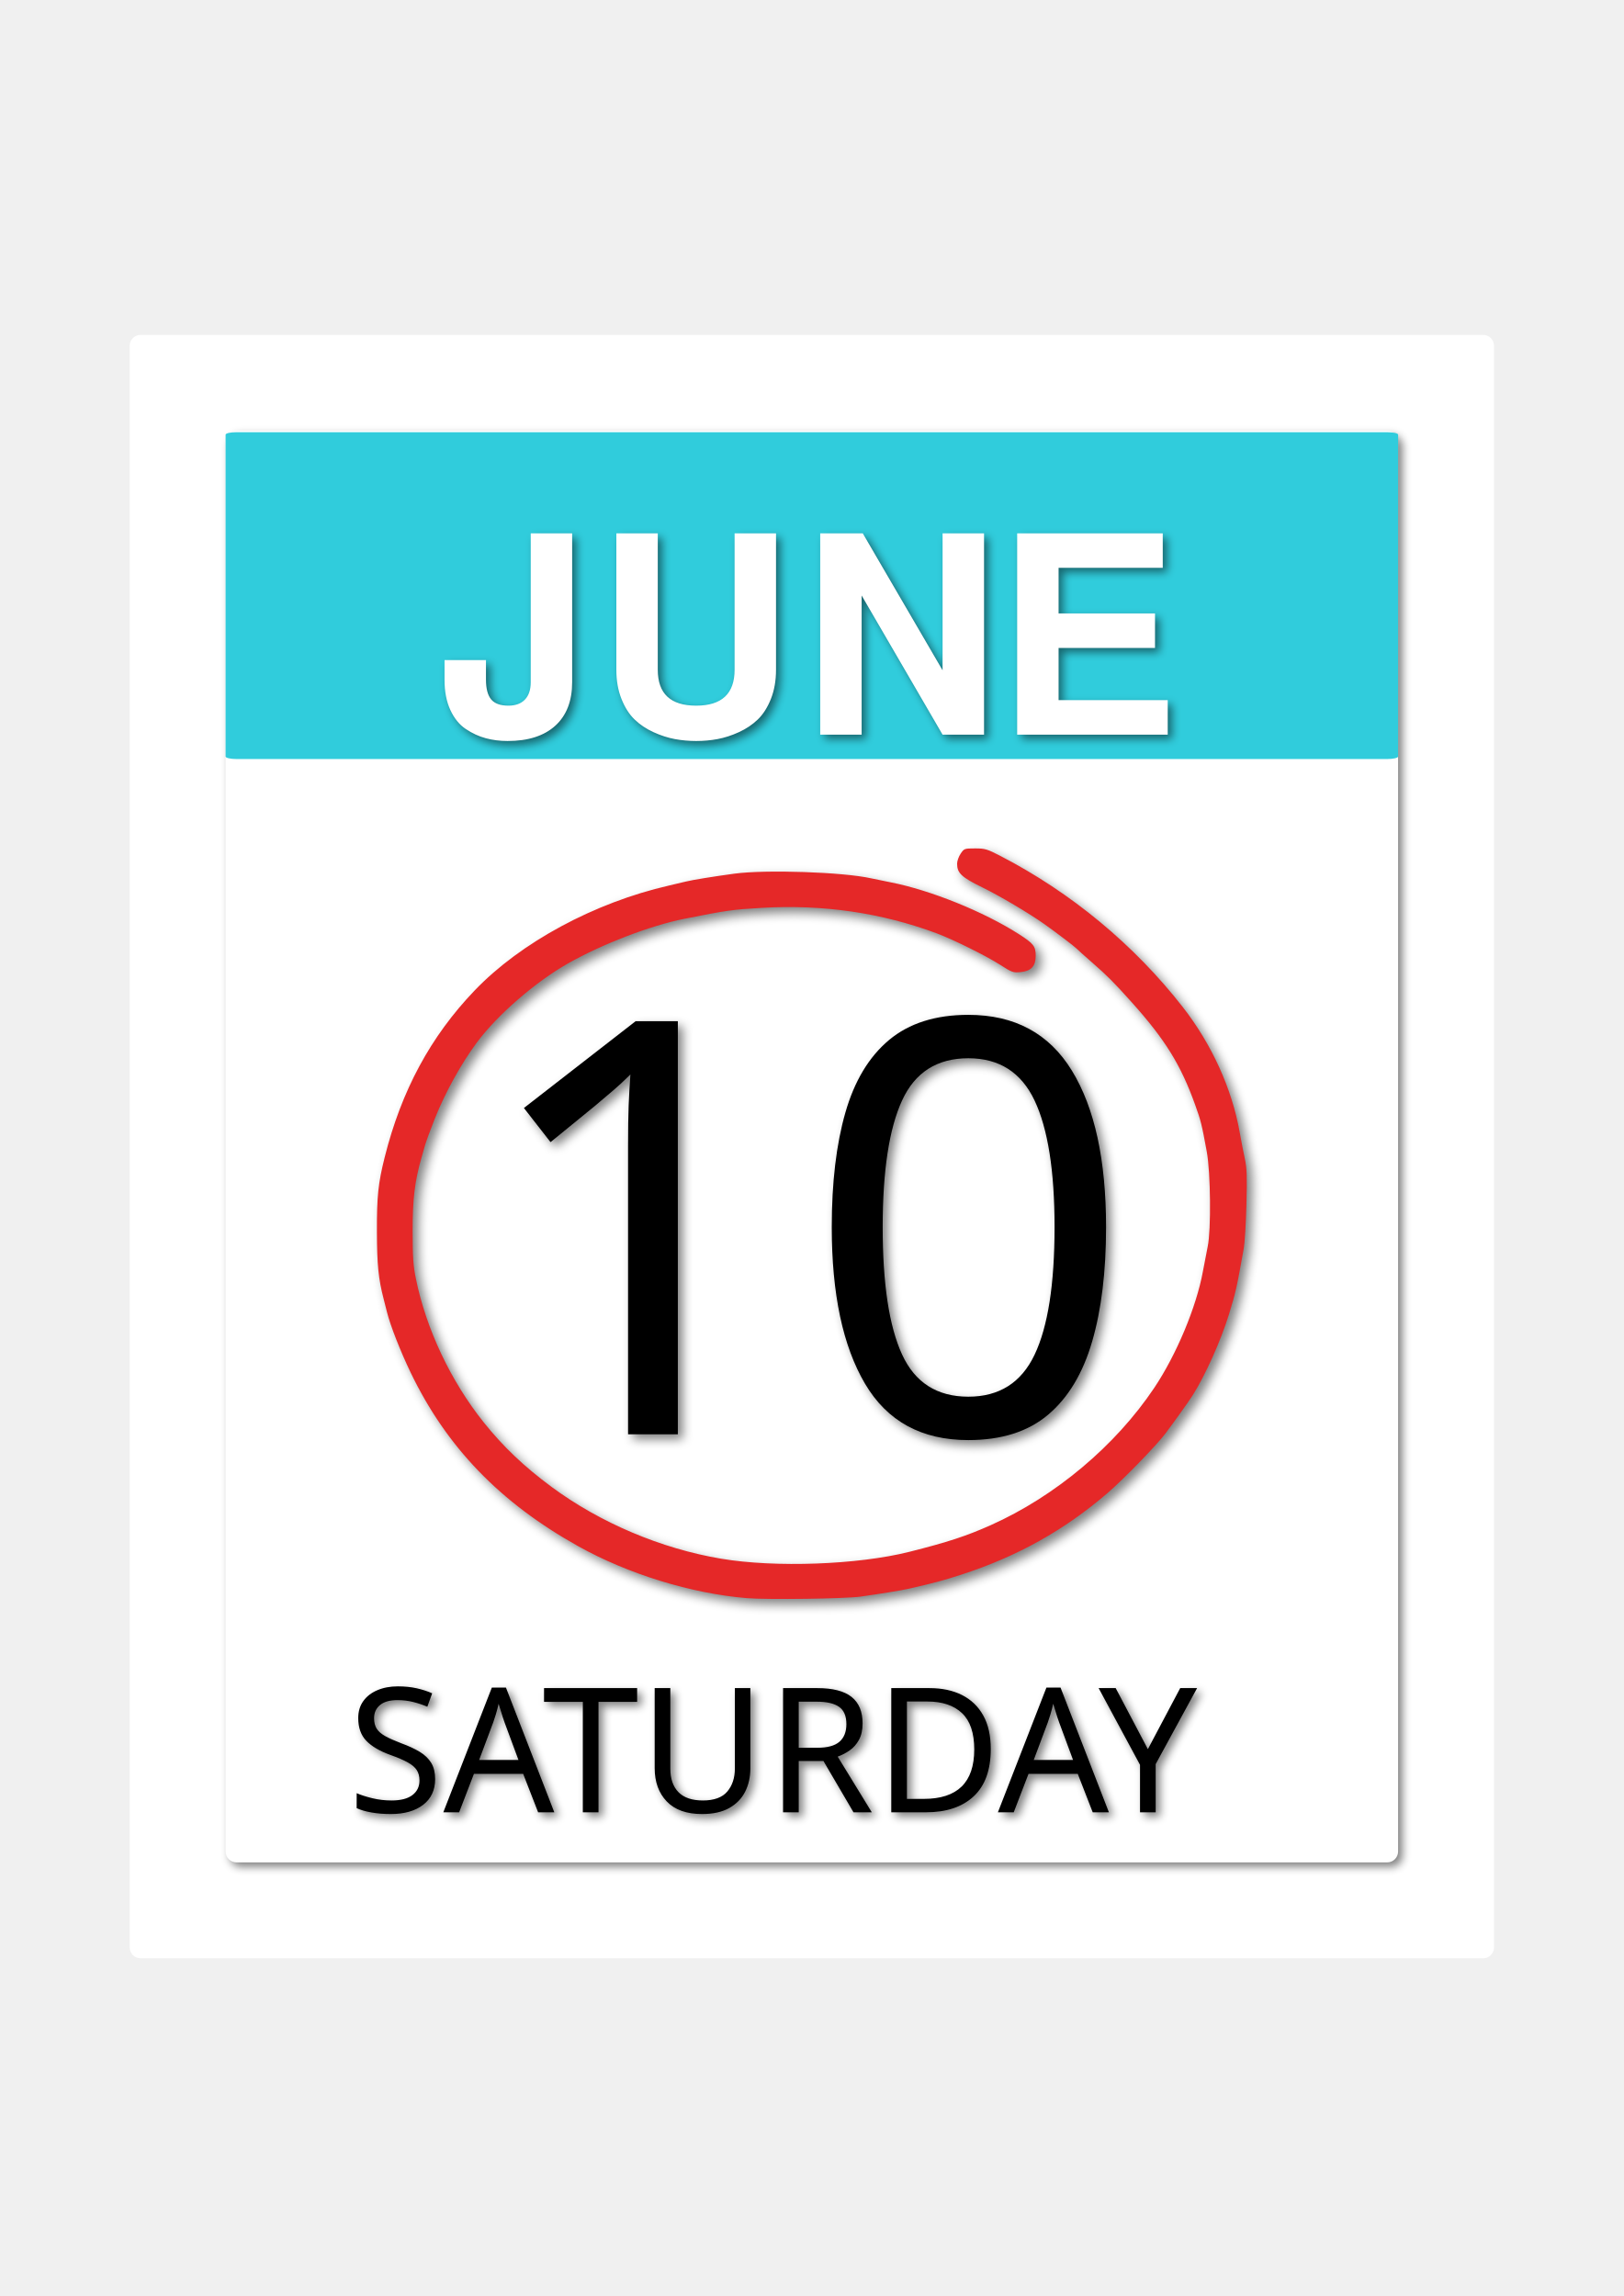
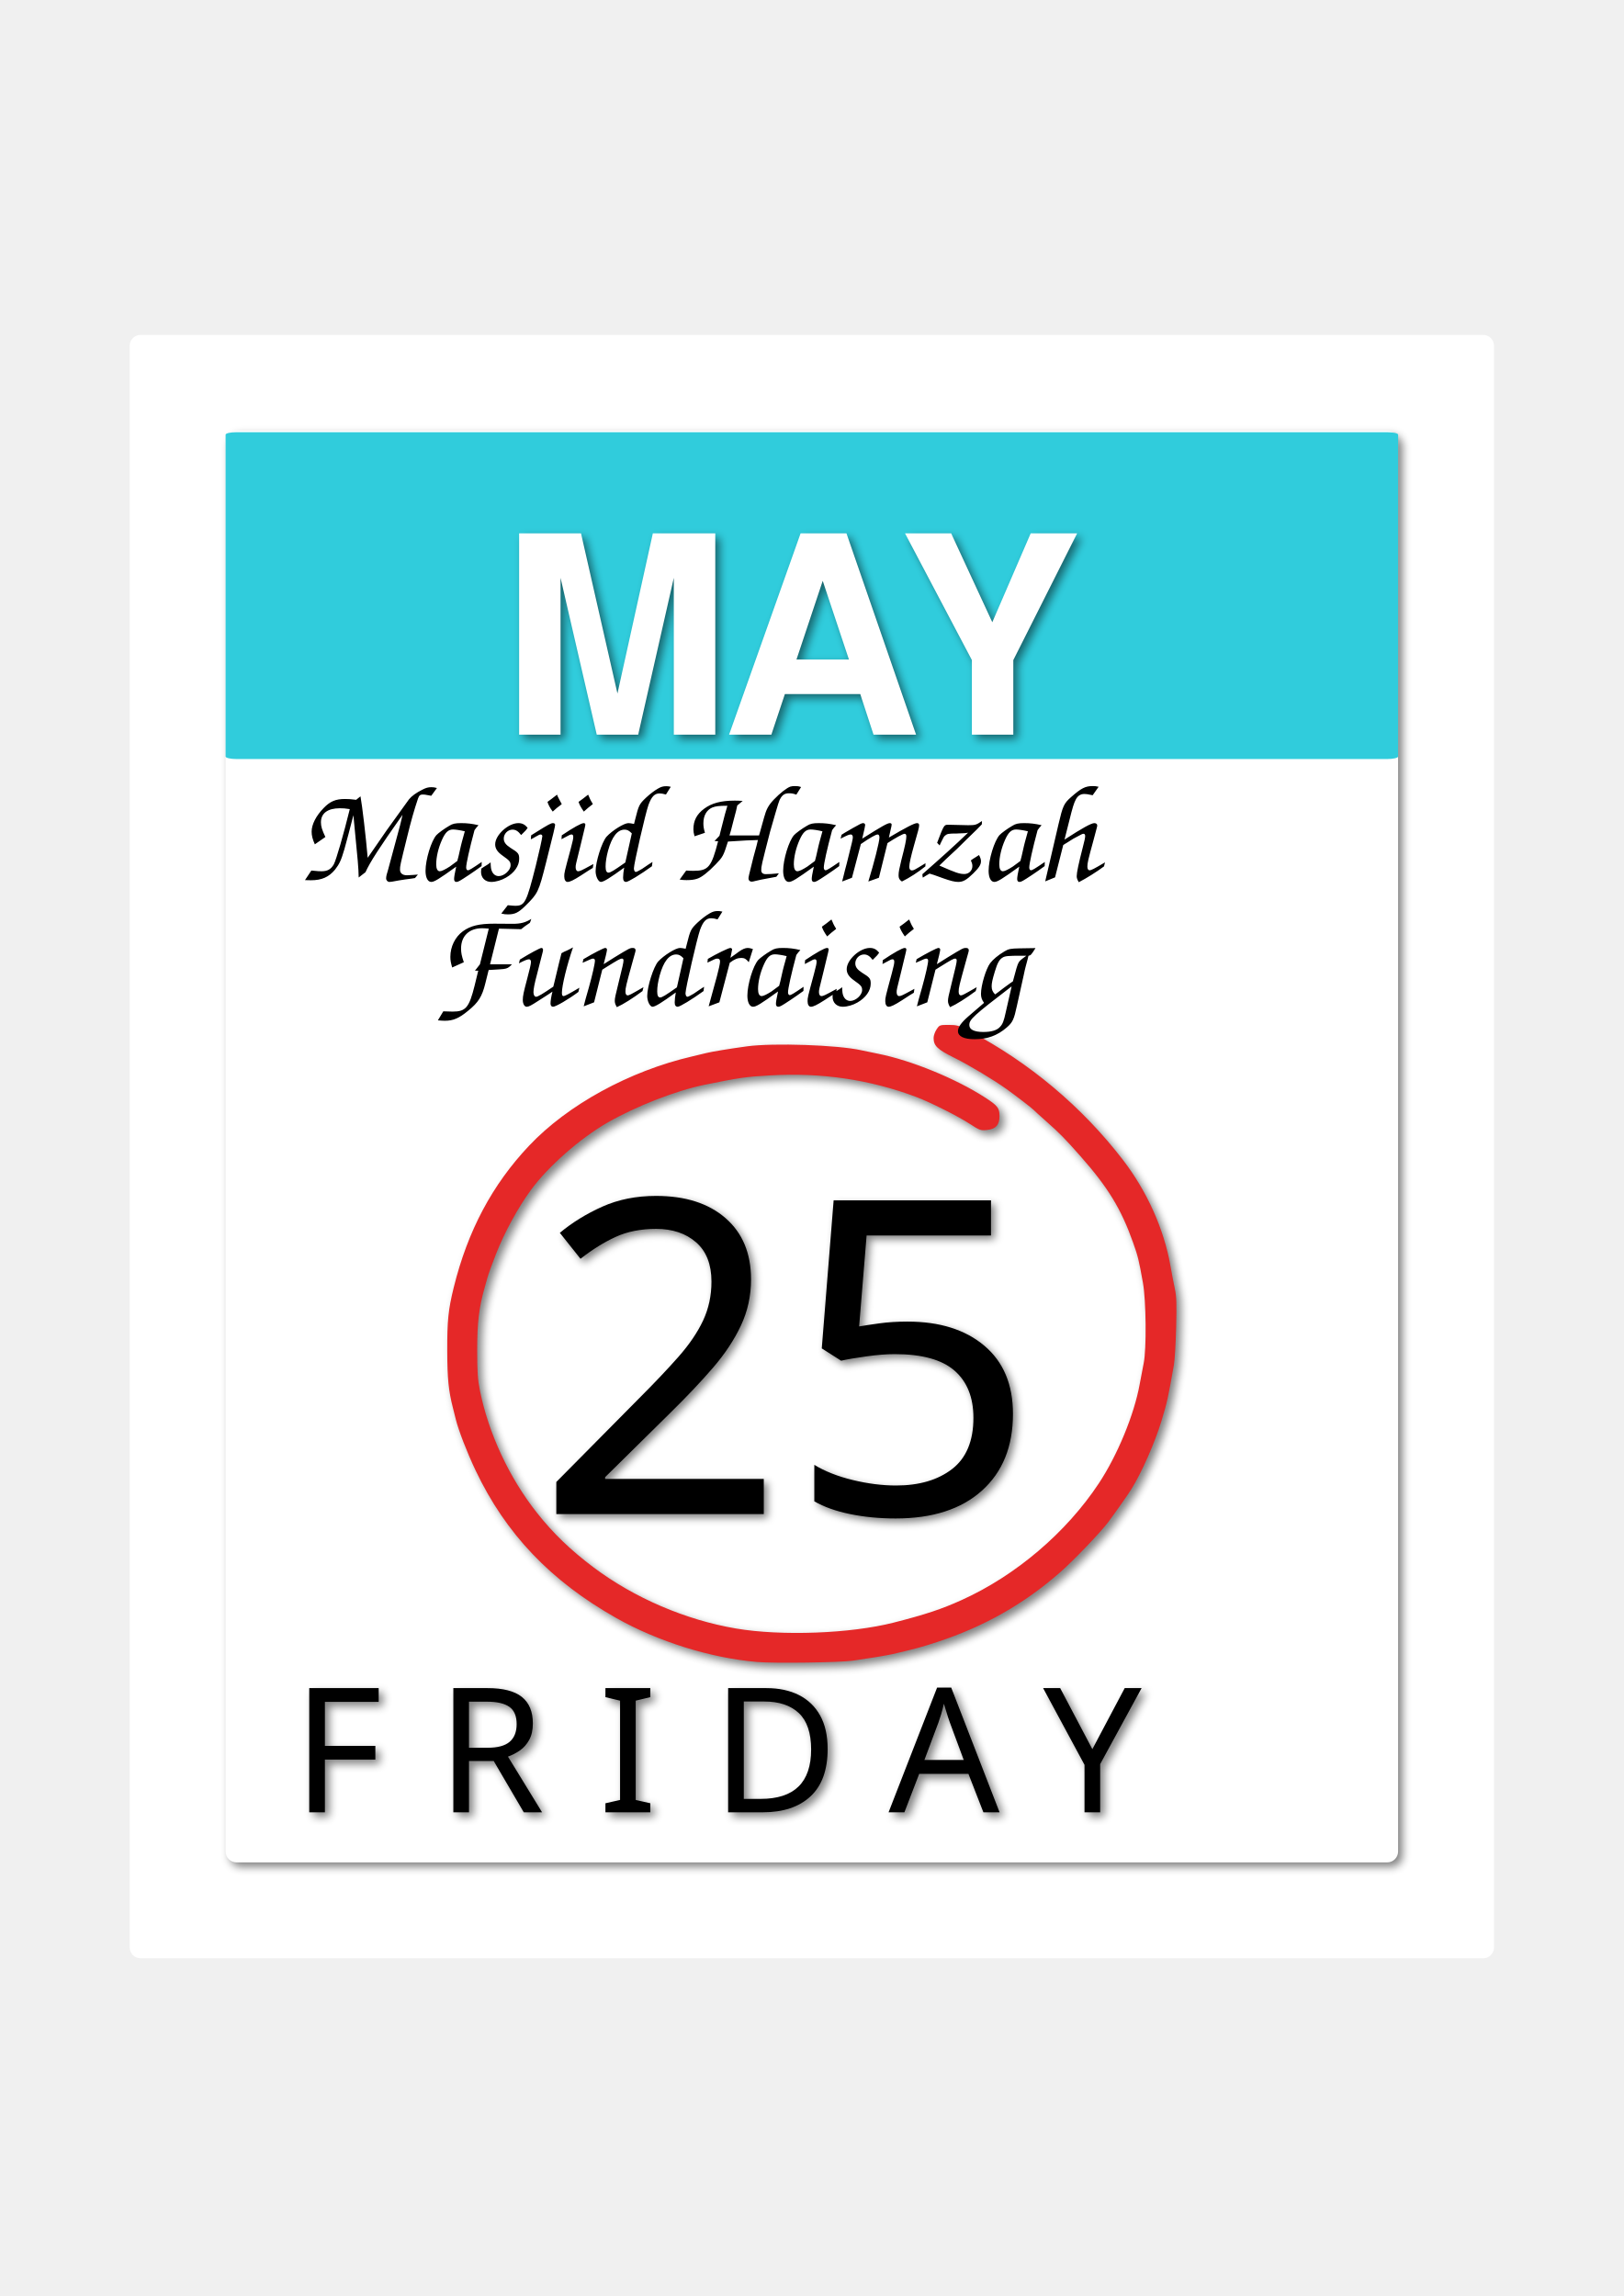
<svg xmlns="http://www.w3.org/2000/svg" width="744.094" height="1052.362" id="svg2" version="1.1">
  <defs id="defs4">
    <filter id="filter3888" style="color-interpolation-filters:sRGB;">
      <feFlood id="feFlood3890" flood-opacity="0.5" flood-color="rgb(0,0,0)" result="flood" />
      <feComposite id="feComposite3892" in2="SourceGraphic" in="flood" operator="in" result="composite1" />
      <feGaussianBlur id="feGaussianBlur3894" in="composite" stdDeviation="20" result="blur" />
      <feOffset id="feOffset3896" dx="10" dy="10" result="offset" />
      <feComposite id="feComposite3898" in2="offset" in="SourceGraphic" operator="over" result="composite2" />
    </filter>
    <filter id="filter3910" style="color-interpolation-filters:sRGB;">
      <feFlood id="feFlood3912" flood-opacity="0.5" flood-color="rgb(0,0,0)" result="flood" />
      <feComposite id="feComposite3914" in2="SourceGraphic" in="flood" operator="in" result="composite1" />
      <feGaussianBlur id="feGaussianBlur3916" in="composite" stdDeviation="2" result="blur" />
      <feOffset id="feOffset3918" dx="2" dy="2" result="offset" />
      <feComposite id="feComposite3920" in2="offset" in="SourceGraphic" operator="over" result="composite2" />
    </filter>
    <clipPath clipPathUnits="userSpaceOnUse" id="clipPath3808">
      <rect style="fill:#000000;fill-opacity:1;stroke:none" id="rect3810" width="625.227" height="744.082" x="1227.434" y="188.14" rx="5" ry="5" />
    </clipPath>
  </defs>
  <g id="layer1">
    <g id="g3812" transform="translate(-1168,-34.64789)">
      <rect style="fill:#ffffff;fill-opacity:1;stroke:none" id="rect3806" width="625.227" height="744.082" x="1227.434" y="188.14" rx="5" ry="5" />
      <rect clip-path="url(#clipPath3808)" ry="5" rx="5" y="232.092" x="1271.386" height="656.179" width="537.324" id="rect2985" style="fill:#ffffff;fill-opacity:1;stroke:none;filter:url(#filter3910)" />
    </g>
    <rect ry="1.142" rx="5" y="198.092" x="103.385" height="149.807" width="537.324" id="rect3755" style="fill:#30ccdc;fill-opacity:1;stroke:none" />
-     <text xml:space="preserve" style="font-size:126.59px;font-style:normal;font-variant:normal;font-weight:600;font-stretch:normal;text-align:start;line-height:150%;letter-spacing:0px;word-spacing:0px;writing-mode:lr-tb;text-anchor:start;fill:#ffffff;fill-opacity:1;stroke:none;font-family:FreeSans;-inkscape-font-specification:FreeSans Semi-Bold;filter:url(#filter3910)" x="199.92" y="336.738" id="text3757">
-       <tspan id="tspan3759" x="199.92" y="336.738" style="font-size:126.59px;font-style:normal;font-variant:normal;font-weight:600;font-stretch:normal;text-align:start;line-height:150%;writing-mode:lr-tb;text-anchor:start;font-family:FreeSans;-inkscape-font-specification:FreeSans Semi-Bold;fill:#ffffff;fill-opacity:1">JUNE</tspan>
+     <text xml:space="preserve" style="font-size:126.59px;font-style:normal;font-variant:normal;font-weight:600;font-stretch:normal;text-align:start;line-height:150%;letter-spacing:0px;word-spacing:0px;writing-mode:lr-tb;text-anchor:start;fill:#ffffff;fill-opacity:1;stroke:none;filter:url(#filter3910);font-family:FreeSans;-inkscape-font-specification:FreeSans Semi-Bold" x="227.772" y="336.738" id="text3757">
+       <tspan id="tspan3759" x="227.772" y="336.738" style="font-size:126.59px;font-style:normal;font-variant:normal;font-weight:600;font-stretch:normal;text-align:start;line-height:150%;writing-mode:lr-tb;text-anchor:start;fill:#ffffff;fill-opacity:1;font-family:FreeSans;-inkscape-font-specification:FreeSans Semi-Bold">MAY</tspan>
    </text>
-     <text xml:space="preserve" style="font-size:79.721px;font-style:normal;font-weight:normal;line-height:125%;letter-spacing:0px;word-spacing:0px;fill:#000000;fill-opacity:1;stroke:none;filter:url(#filter3910);font-family:Sans" x="159.393" y="830.658" id="text3904" transform="translate(-1.8030404e-6,0)">
-       <tspan id="tspan3906" x="159.393" y="830.658">SATURDAY</tspan>
+     <text xml:space="preserve" style="font-size:79.721px;font-style:normal;font-weight:normal;text-align:center;line-height:125%;letter-spacing:0.01px;word-spacing:0px;text-anchor:middle;fill:#000000;fill-opacity:1;stroke:none;filter:url(#filter3910);font-family:Sans" x="368.077" y="830.658" id="text3904">
+       <tspan id="tspan3906" x="380.407" y="830.658" style="text-align:center;letter-spacing:24.66px;text-anchor:middle">FRIDAY</tspan>
    </text>
    <g id="g3783" transform="matrix(1.230232,0,0,1.230232,-45.94528,-76.22892)">
-       <path style="fill:#e52828;fill-opacity:1;filter:url(#filter3910)" d="m 315.503,657.376 c -20.739,-1.743 -44.151,-8.957 -62.743,-19.332 -29.142,-16.261 -49.059,-36.904 -62.448,-64.721 -3.783,-7.86 -7.581,-17.555 -8.796,-22.451 -0.392,-1.579 -0.955,-3.804 -1.252,-4.944 -1.945,-7.476 -2.474,-12.726 -2.512,-24.91 -0.041,-13.346 0.458,-18.165 2.883,-27.845 6.236,-24.891 17.093,-45.037 33.508,-62.176 17.156,-17.912 44.574,-32.725 72.367,-39.097 2.368,-0.543 5.21,-1.216 6.315,-1.497 2.309,-0.586 10.564,-1.927 18.085,-2.938 11.747,-1.579 40.398,-0.608 50.893,1.726 1.375,0.306 4.696,0.986 7.38,1.513 14.806,2.903 34.716,10.958 47.751,19.319 5.424,3.479 6.217,4.504 6.217,8.035 0,3.876 -1.683,5.7 -5.607,6.077 -2.794,0.268 -3.213,0.119 -7.643,-2.722 -5.235,-3.358 -17.641,-9.502 -23.78,-11.778 -20.56,-7.619 -42.077,-10.751 -64.876,-9.442 -11.022,0.633 -13.119,0.928 -28.993,4.089 -12.646,2.518 -30.576,9.403 -43.346,16.645 -12.137,6.882 -26.33,19.204 -33.951,29.474 -5.797,7.811 -11.784,18.652 -15.613,28.27 -1.621,4.071 -3.388,8.896 -3.733,10.196 -0.168,0.632 -0.717,2.569 -1.221,4.306 -2.537,8.755 -3.353,15.493 -3.335,27.558 0.014,9.686 0.232,12.821 1.233,17.712 3.837,18.753 13.009,38.158 25.276,53.479 7.275,9.086 15.047,16.475 25.301,24.052 18.081,13.361 40.805,22.976 63.169,26.725 20.172,3.382 50.891,2.255 70.043,-2.57 14.282,-3.598 21.267,-5.888 30.349,-9.947 24.011,-10.731 46.433,-29.565 60.884,-51.139 8.285,-12.37 15.704,-30.125 18.128,-43.385 0.548,-3 1.356,-7.184 1.795,-9.299 1.294,-6.233 1.088,-27.444 -0.343,-35.269 -1.871,-10.238 -2.2,-11.56 -4.384,-17.634 -5.319,-14.79 -11.116,-24.161 -23.497,-37.982 -6.786,-7.576 -9.16,-9.96 -14.898,-14.963 -2.842,-2.478 -5.425,-4.795 -5.741,-5.15 -0.604,-0.678 -7.975,-6.276 -11.992,-9.109 -5.924,-4.177 -16.616,-10.503 -23.177,-13.712 -7.692,-3.763 -9.319,-5.298 -9.323,-8.795 0,-0.98 0.593,-2.659 1.319,-3.732 1.293,-1.908 1.409,-1.951 5.363,-1.951 3.713,0 4.48,0.227 9.443,2.797 26.386,13.661 49.828,33.09 67.946,56.319 10.815,13.865 18.358,30.497 21.228,46.81 0.528,3 1.375,7.364 1.883,9.699 0.759,3.489 0.865,6.512 0.596,16.967 -0.18,6.997 -0.626,14.388 -0.99,16.423 -2.626,14.674 -3.051,16.565 -5.522,24.575 -3.011,9.763 -8.839,22.776 -13.482,30.105 -1.433,2.262 -6.873,9.894 -10.162,14.257 -3.387,4.493 -15.493,16.955 -21.511,22.144 -16.059,13.846 -33.539,23.626 -54.33,30.398 -6.795,2.213 -10.372,3.174 -19.868,5.336 -2.471,0.563 -10.386,1.854 -17.798,2.904 -5.81,0.823 -34.879,1.22 -42.485,0.581 z" id="path3802" />
-       <text transform="matrix(0.913305,0,0,0.913305,29.45612,44.89726)" id="text3900" y="603.789" x="201.328" style="font-size:236.016px;font-style:normal;font-weight:normal;line-height:125%;letter-spacing:0px;word-spacing:0px;fill:#000000;fill-opacity:1;stroke:none;filter:url(#filter3910);font-family:Sans" xml:space="preserve">
-         <tspan dx="0 -33.815" y="603.789" x="201.328" id="tspan3902">10</tspan>
+       <path style="fill:#e52828;fill-opacity:1;filter:url(#filter3910)" d="m 315.503,657.376 c -20.739,-1.743 -44.151,-8.957 -62.743,-19.332 -29.142,-16.261 -49.059,-36.904 -62.448,-64.721 -3.783,-7.86 -7.581,-17.555 -8.796,-22.451 -0.392,-1.579 -0.955,-3.804 -1.252,-4.944 -1.945,-7.476 -2.474,-12.726 -2.512,-24.91 -0.041,-13.346 0.458,-18.165 2.883,-27.845 6.236,-24.891 17.093,-45.037 33.508,-62.176 17.156,-17.912 44.574,-32.725 72.367,-39.097 2.368,-0.543 5.21,-1.216 6.315,-1.497 2.309,-0.586 10.564,-1.927 18.085,-2.938 11.747,-1.579 40.398,-0.608 50.893,1.726 1.375,0.306 4.696,0.986 7.38,1.513 14.806,2.903 34.716,10.958 47.751,19.319 5.424,3.479 6.217,4.504 6.217,8.035 0,3.876 -1.683,5.7 -5.607,6.077 -2.794,0.268 -3.213,0.119 -7.643,-2.722 -5.235,-3.358 -17.641,-9.502 -23.78,-11.778 -20.56,-7.619 -42.077,-10.751 -64.876,-9.442 -11.022,0.633 -13.119,0.928 -28.993,4.089 -12.646,2.518 -30.576,9.403 -43.346,16.645 -12.137,6.882 -26.33,19.204 -33.951,29.474 -5.797,7.811 -11.784,18.652 -15.613,28.27 -1.621,4.071 -3.388,8.896 -3.733,10.196 -0.168,0.632 -0.717,2.569 -1.221,4.306 -2.537,8.755 -3.353,15.493 -3.335,27.558 0.014,9.686 0.232,12.821 1.233,17.712 3.837,18.753 13.009,38.158 25.276,53.479 7.275,9.086 15.047,16.475 25.301,24.052 18.081,13.361 40.805,22.976 63.169,26.725 20.172,3.382 50.891,2.255 70.043,-2.57 14.282,-3.598 21.267,-5.888 30.349,-9.947 24.011,-10.731 46.433,-29.565 60.884,-51.139 8.285,-12.37 15.704,-30.125 18.128,-43.385 0.548,-3 1.356,-7.184 1.795,-9.299 1.294,-6.233 1.088,-27.444 -0.343,-35.269 -1.871,-10.238 -2.2,-11.56 -4.384,-17.634 -5.319,-14.79 -11.116,-24.161 -23.497,-37.982 -6.786,-7.576 -9.16,-9.96 -14.898,-14.963 -2.842,-2.478 -5.425,-4.795 -5.741,-5.15 -0.604,-0.678 -7.975,-6.276 -11.992,-9.109 -5.924,-4.177 -16.616,-10.503 -23.177,-13.712 -7.692,-3.763 -9.319,-5.298 -9.323,-8.795 0,-0.98 0.593,-2.659 1.319,-3.732 1.293,-1.908 1.409,-1.951 5.363,-1.951 3.713,0 4.48,0.227 9.443,2.797 26.386,13.661 49.828,33.09 67.946,56.319 10.815,13.865 18.358,30.497 21.228,46.81 0.528,3 1.375,7.364 1.883,9.699 0.759,3.489 0.865,6.512 0.596,16.967 -0.18,6.997 -0.626,14.388 -0.99,16.423 -2.626,14.674 -3.051,16.565 -5.522,24.575 -3.011,9.763 -8.839,22.776 -13.482,30.105 -1.433,2.262 -6.873,9.894 -10.162,14.257 -3.387,4.493 -15.493,16.955 -21.511,22.144 -16.059,13.846 -33.539,23.626 -54.33,30.398 -6.795,2.213 -10.372,3.174 -19.868,5.336 -2.471,0.563 -10.386,1.854 -17.798,2.904 -5.81,0.823 -34.879,1.22 -42.485,0.581 z" id="path3802" transform="matrix(0.8382735,0,0,0.8497693,54.94942,122.5471)" />
+       <text transform="matrix(0.6936771,0,0,0.6936771,97.06681,207.2253)" id="text3900" y="603.789" x="201.328" style="font-size:236.016px;font-style:normal;font-weight:normal;line-height:125%;letter-spacing:0px;word-spacing:0px;fill:#000000;fill-opacity:1;stroke:none;filter:url(#filter3910);font-family:Sans" xml:space="preserve">
+         <tspan y="603.789" x="201.328" id="tspan3902">25</tspan>
      </text>
    </g>
-     <text xml:space="preserve" style="font-size:57.466px;font-style:italic;font-variant:normal;font-weight:500;font-stretch:normal;text-align:center;line-height:90%;letter-spacing:0px;word-spacing:0px;writing-mode:lr-tb;text-anchor:middle;fill:#000000;fill-opacity:1;stroke:none;font-family:URW Chancery L;-inkscape-font-specification:URW Chancery L Medium Italic" x="977.601" y="152.882" id="text3788">
-       <tspan id="tspan3794" x="977.601" y="152.882">Masjid Hamzah</tspan>
-       <tspan id="tspan3796" x="977.601" y="204.601">Fundraising</tspan>
+     <text xml:space="preserve" style="font-size:63.572px;font-style:italic;font-variant:normal;font-weight:500;font-stretch:normal;text-align:center;line-height:90%;letter-spacing:0px;word-spacing:0px;writing-mode:lr-tb;text-anchor:middle;fill:#000000;fill-opacity:1;stroke:none;font-family:URW Chancery L;-inkscape-font-specification:URW Chancery L Medium Italic" x="368.088" y="403.398" id="text3788">
+       <tspan id="tspan3794" x="368.088" y="403.398">Masjid Hamzah</tspan>
+       <tspan id="tspan3796" x="368.088" y="460.612">Fundraising</tspan>
    </text>
    <text xml:space="preserve" style="font-size:40px;font-style:normal;font-weight:normal;line-height:125%;letter-spacing:0px;word-spacing:0px;fill:#000000;fill-opacity:1;stroke:none;font-family:Sans" x="22700" y="28752.361" id="text3798">
      <tspan id="tspan3800" x="22700" y="28752.361">5</tspan>
    </text>
  </g>
</svg>
